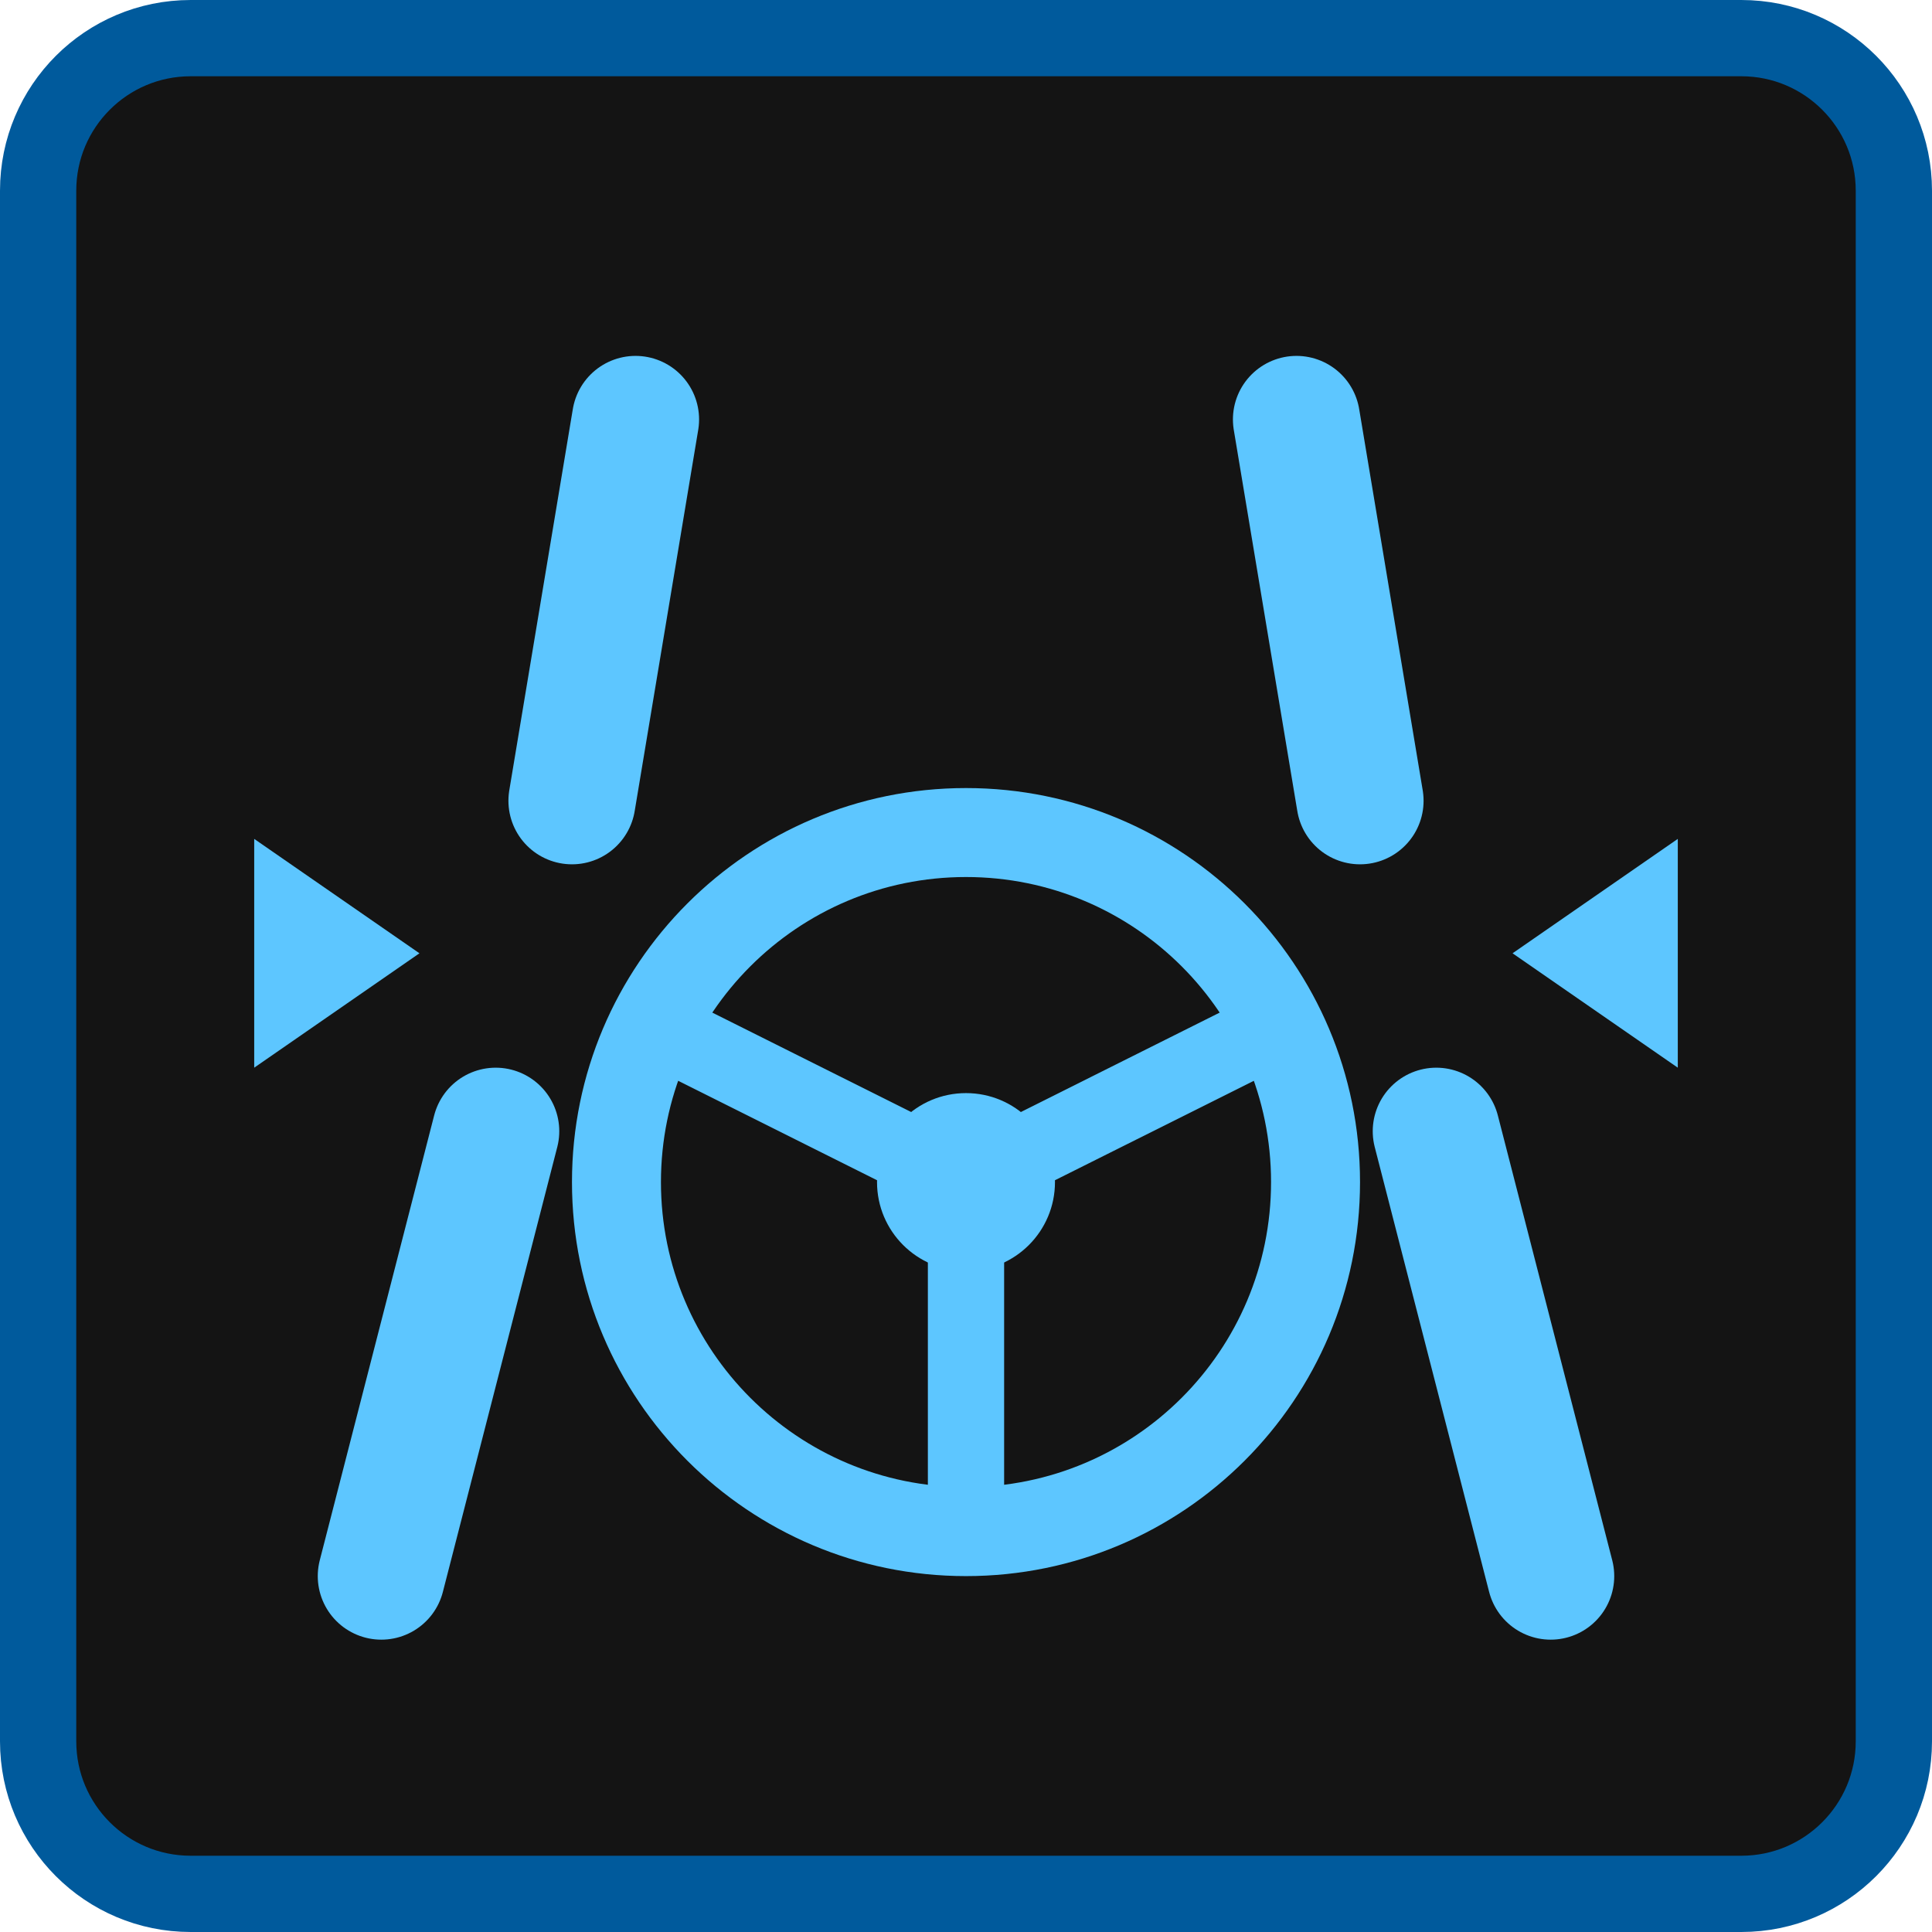
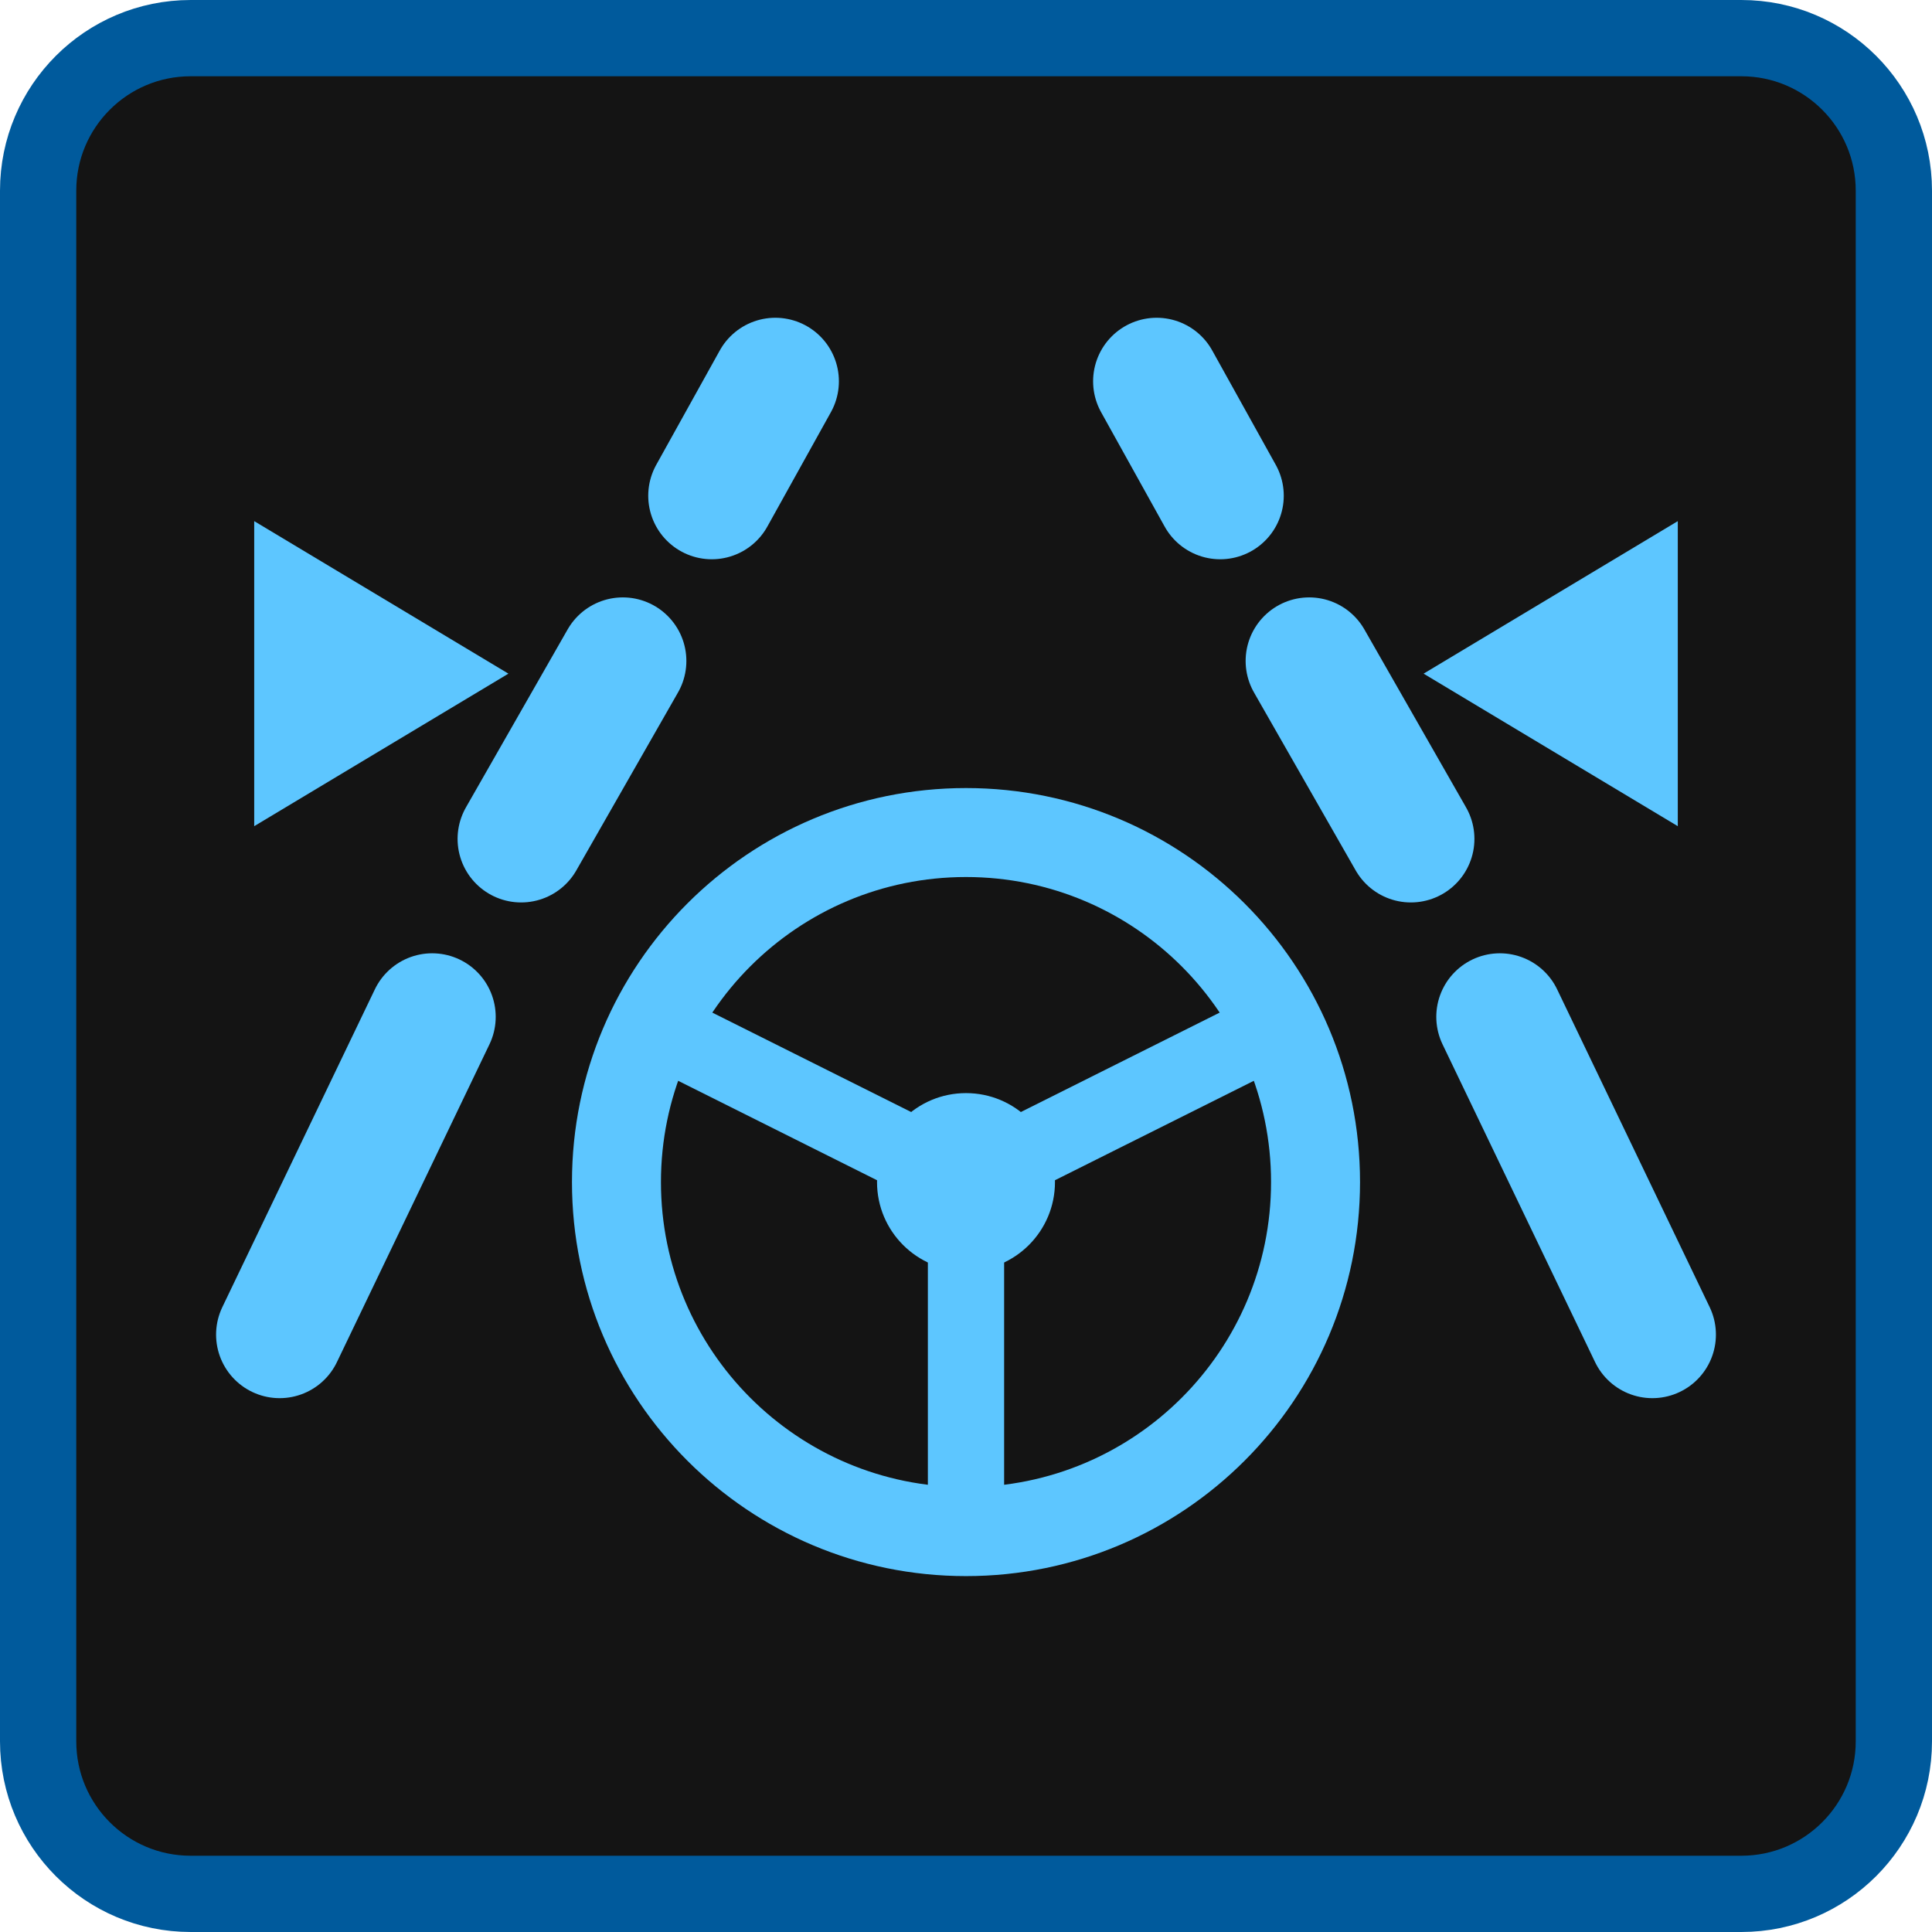
<svg xmlns="http://www.w3.org/2000/svg" width="304" height="304" viewBox="0 0 152 152">
  <rect x="3" y="3" width="146" height="146" rx="12" fill="#000" fill-opacity=".92" stroke="#005a9c" stroke-width="6" />
  <g fill="none" stroke="#5dc6ff" stroke-width="10" stroke-linecap="round">
-     <path d="M30 124 39 89M45 63l5-30M122 124l-9-35M107 63l-5-30" />
+     <path d="m61 30-5 9m-7 13-8 14m-7 14-12 25m69-75 5 9m7 13 8 14m7 14 12 25" />
  </g>
  <g fill="#5dc6ff">
-     <path d="m33 75-13-9v18zM119 75l13 9V66z" />
+     <path d="m40 53-20-12v24zM112 53l20 12V41z" />
    <path fill-rule="evenodd" d="M76 62a31 31 0 1 0 0 62 31 31 0 0 0 0-62Zm0 7a24 24 0 1 0 0 48 24 24 0 0 0 0-48Z" />
  </g>
  <g fill="none" stroke="#5dc6ff" stroke-width="6" stroke-linecap="round" stroke-linejoin="round">
    <path d="m76 93-22-11M76 93l22-11M76 93v24" />
  </g>
  <circle cx="76" cy="93" r="7" fill="#5dc6ff" />
</svg>
